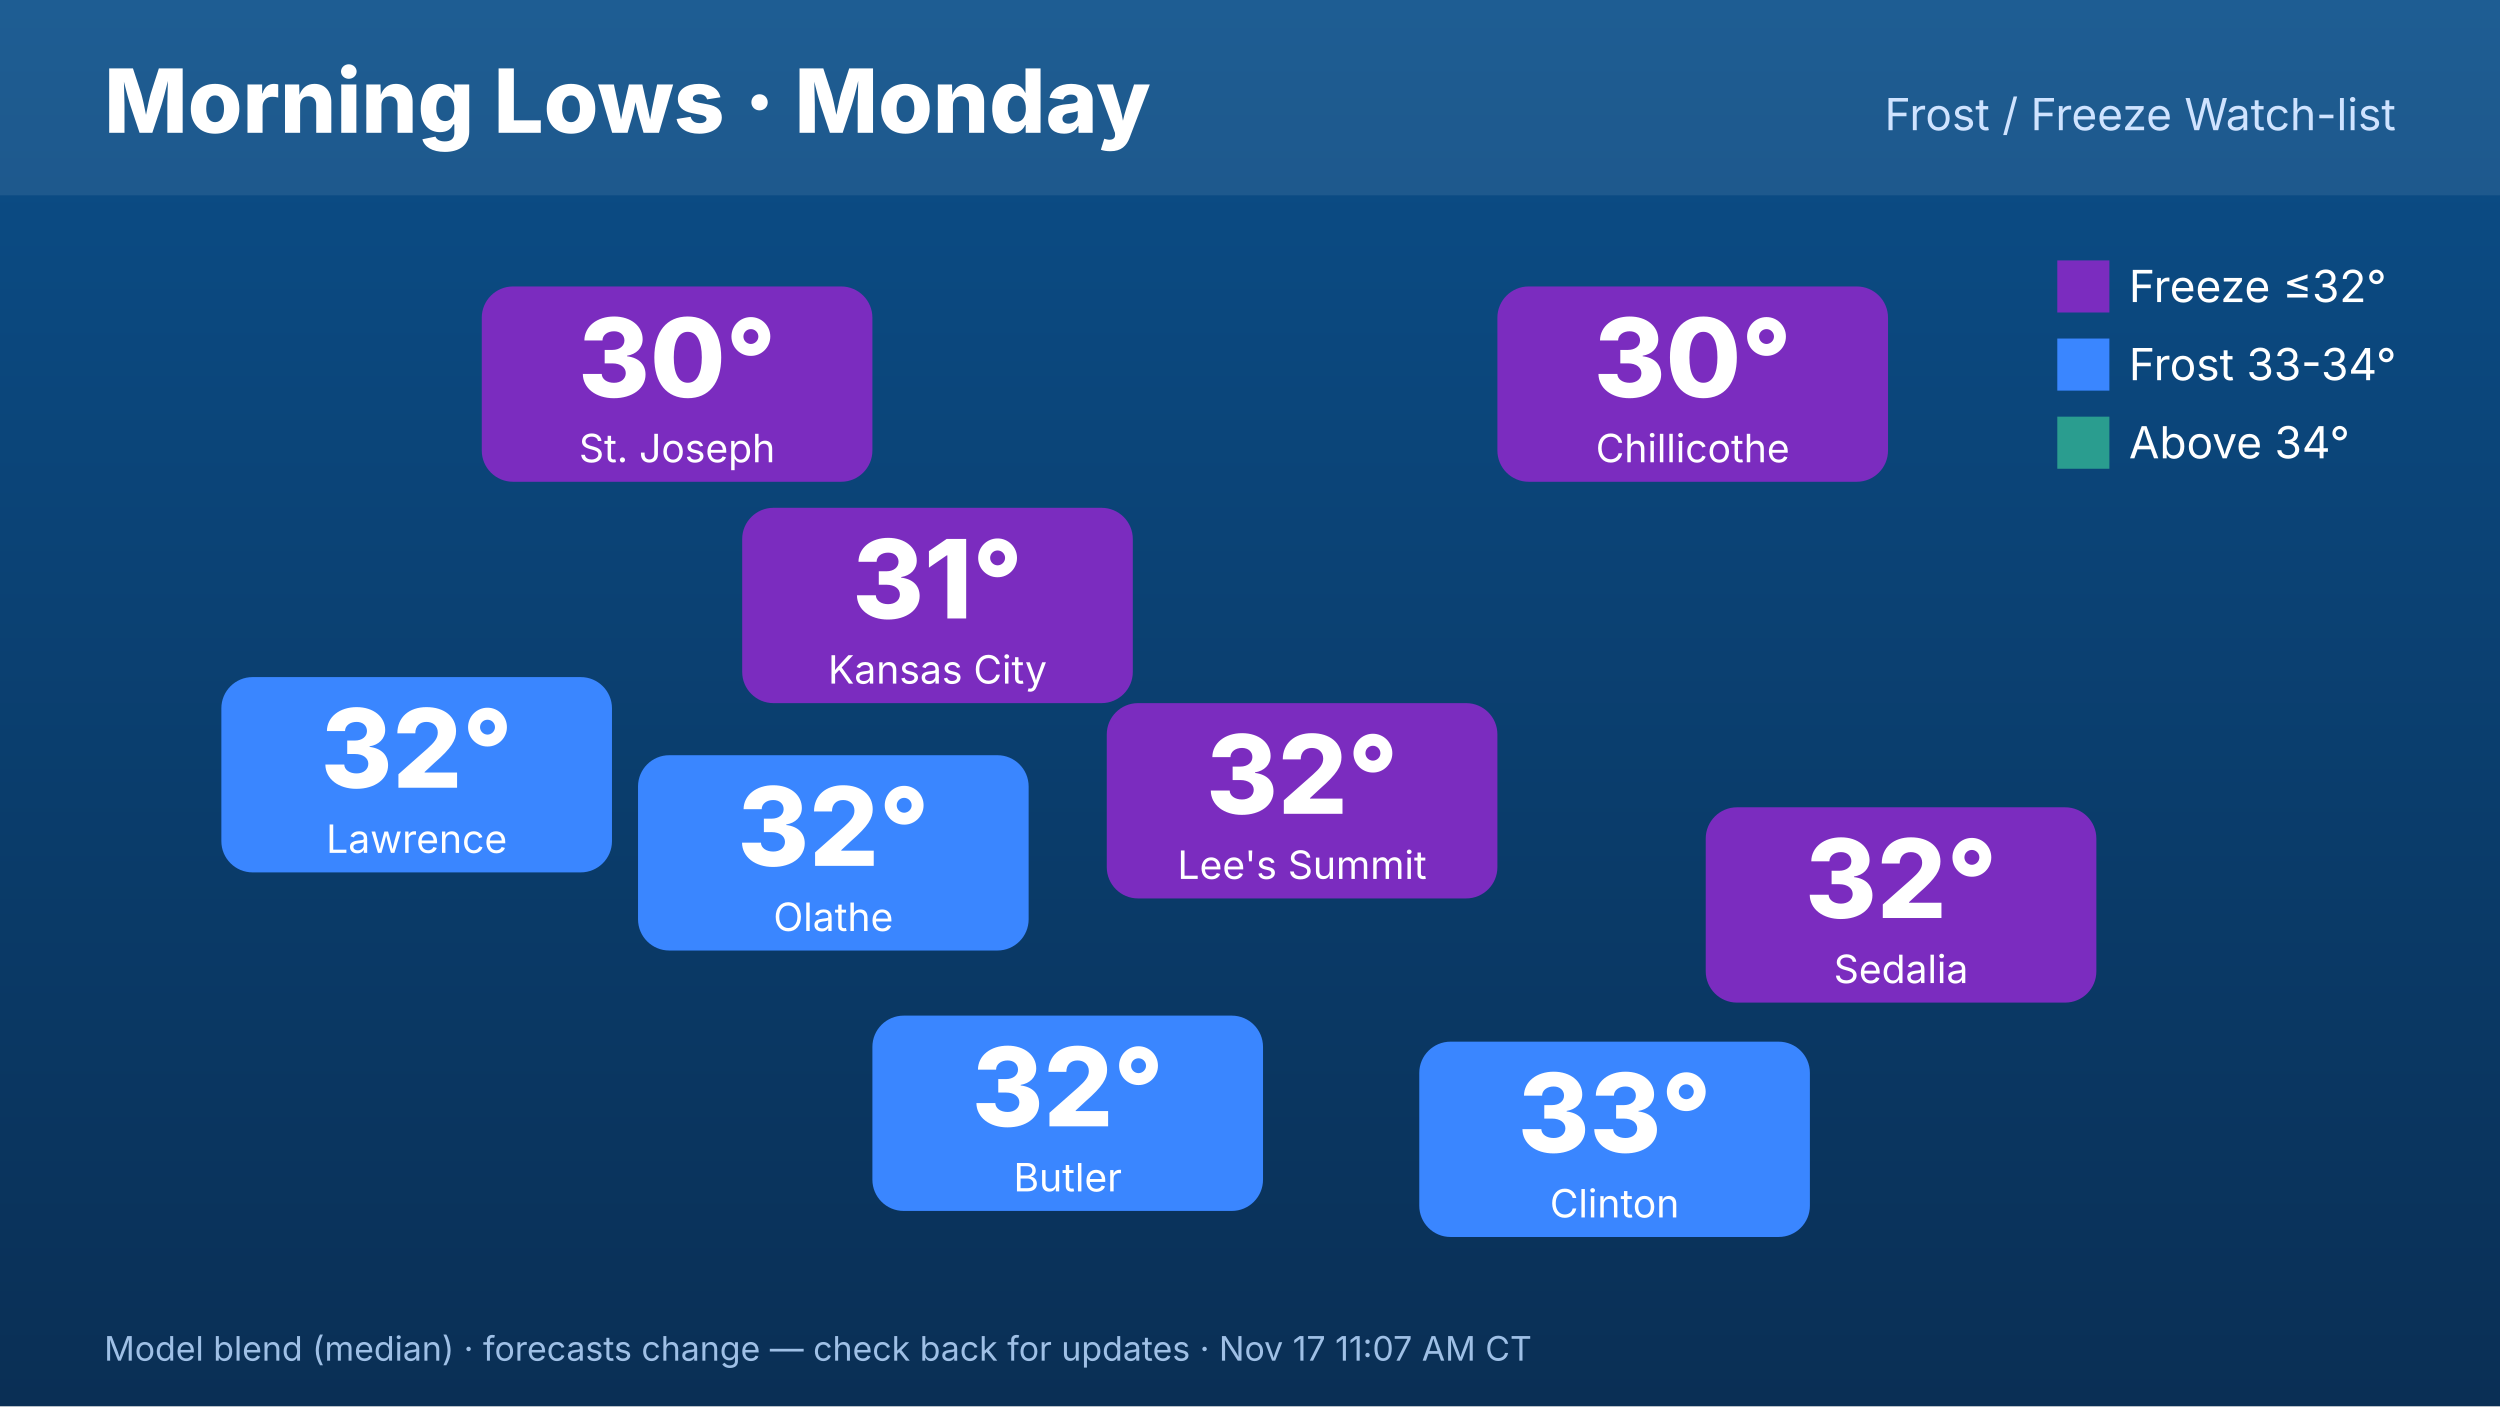
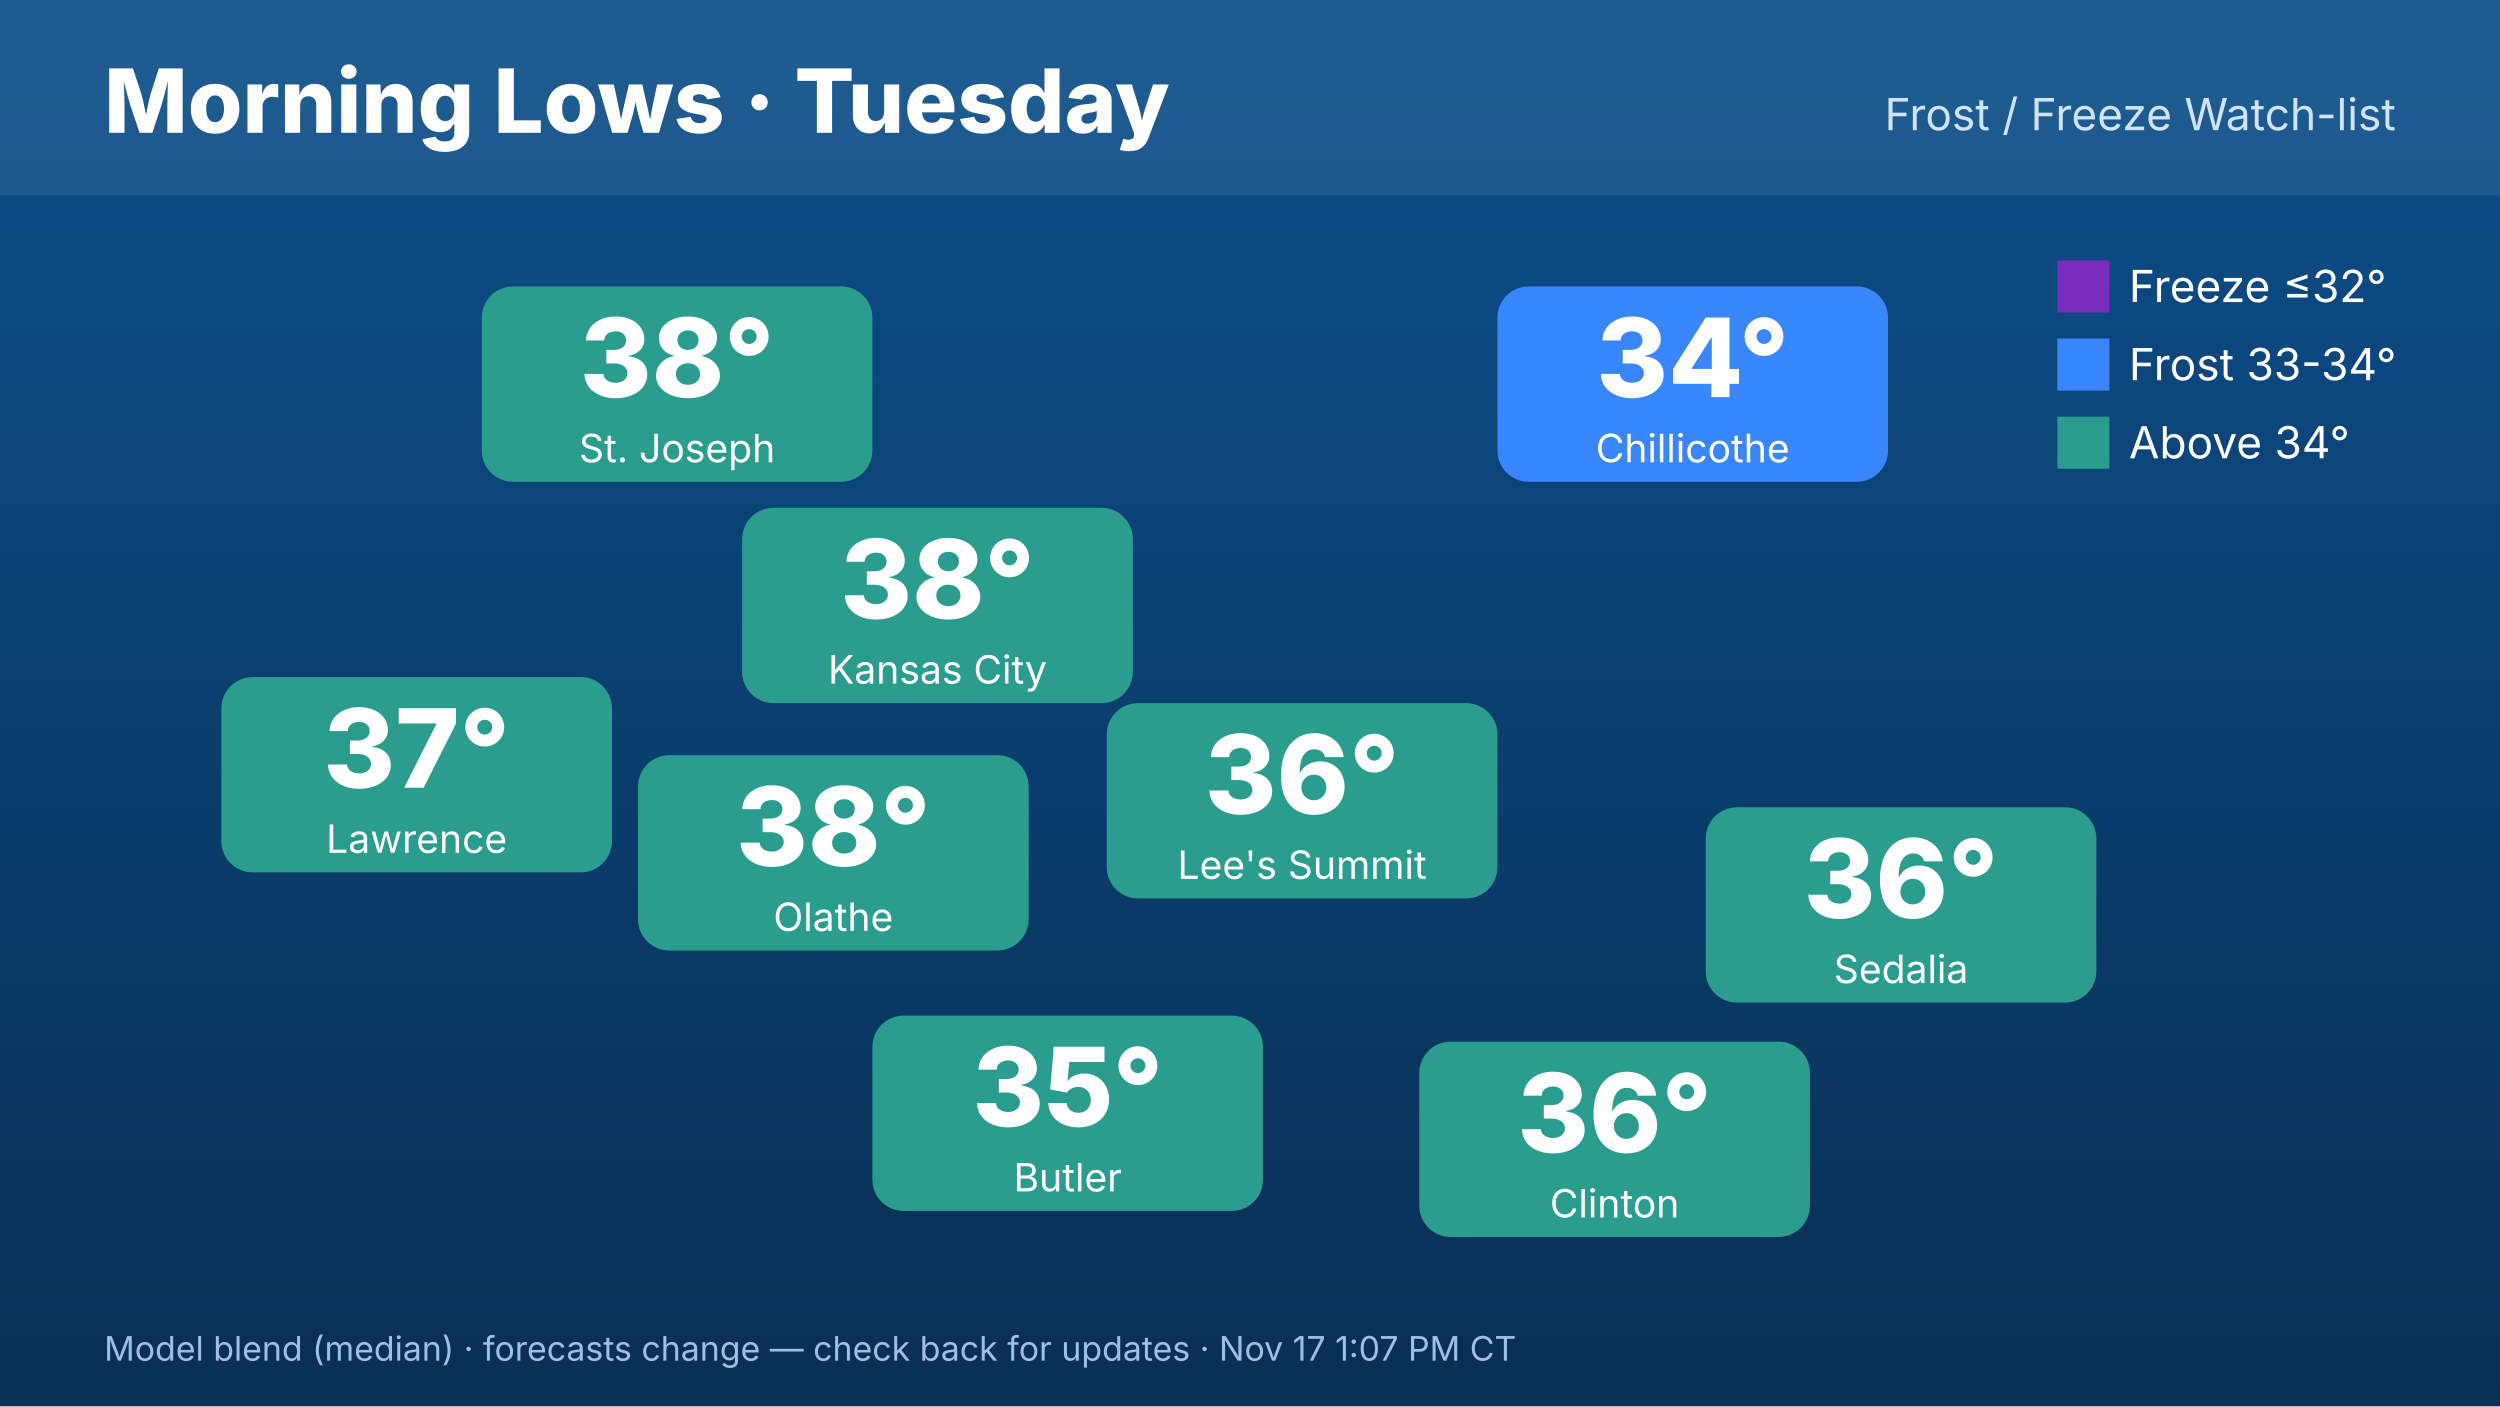
<svg xmlns="http://www.w3.org/2000/svg" width="1920" height="1080" viewBox="0 0 1920 1080" font-family="Inter,Helvetica,Arial,sans-serif">
  <defs>
    <linearGradient id="bg" x1="0" y1="0" x2="0" y2="1">
      <stop offset="0" stop-color="#0b4f8a" />
      <stop offset="1" stop-color="#0a2f55" />
    </linearGradient>
  </defs>
  <rect width="1920" height="1080" fill="url(#bg)" />
  <rect x="0" y="0" width="1920" height="150" fill="#ffffff" opacity=".08" />
-   <text x="80" y="102" font-size="68" font-weight="800" fill="#fff">Morning Lows · Monday</text>
+   <text x="80" y="102" font-size="68" font-weight="800" fill="#fff">Morning Lows · Tuesday</text>
  <text x="1840" y="100" font-size="34" fill="#cfe3ff" text-anchor="end">Frost / Freeze Watch-list</text>
-   <rect x="570" y="390" width="300" height="150" rx="24" fill="#7b2cbf" />
-   <text x="720" y="475" font-size="84" font-weight="800" fill="#fff" text-anchor="middle">31°</text>
+   <rect x="570" y="390" width="300" height="150" rx="24" fill="#2a9d8f" />
+   <text x="720" y="475" font-size="84" font-weight="800" fill="#fff" text-anchor="middle">38°</text>
  <text x="720" y="525" font-size="30" fill="#fff" text-anchor="middle">Kansas City</text>
-   <rect x="370" y="220" width="300" height="150" rx="24" fill="#7b2cbf" />
-   <text x="520" y="305" font-size="84" font-weight="800" fill="#fff" text-anchor="middle">30°</text>
+   <rect x="370" y="220" width="300" height="150" rx="24" fill="#2a9d8f" />
+   <text x="520" y="305" font-size="84" font-weight="800" fill="#fff" text-anchor="middle">38°</text>
  <text x="520" y="355" font-size="30" fill="#fff" text-anchor="middle">St. Joseph</text>
-   <rect x="170" y="520" width="300" height="150" rx="24" fill="#3a86ff" />
-   <text x="320" y="605" font-size="84" font-weight="800" fill="#fff" text-anchor="middle">32°</text>
+   <rect x="170" y="520" width="300" height="150" rx="24" fill="#2a9d8f" />
+   <text x="320" y="605" font-size="84" font-weight="800" fill="#fff" text-anchor="middle">37°</text>
  <text x="320" y="655" font-size="30" fill="#fff" text-anchor="middle">Lawrence</text>
-   <rect x="1150" y="220" width="300" height="150" rx="24" fill="#7b2cbf" />
-   <text x="1300" y="305" font-size="84" font-weight="800" fill="#fff" text-anchor="middle">30°</text>
+   <rect x="1150" y="220" width="300" height="150" rx="24" fill="#3a86ff" />
+   <text x="1300" y="305" font-size="84" font-weight="800" fill="#fff" text-anchor="middle">34°</text>
  <text x="1300" y="355" font-size="30" fill="#fff" text-anchor="middle">Chillicothe</text>
-   <rect x="1310" y="620" width="300" height="150" rx="24" fill="#7b2cbf" />
-   <text x="1460" y="705" font-size="84" font-weight="800" fill="#fff" text-anchor="middle">32°</text>
+   <rect x="1310" y="620" width="300" height="150" rx="24" fill="#2a9d8f" />
+   <text x="1460" y="705" font-size="84" font-weight="800" fill="#fff" text-anchor="middle">36°</text>
  <text x="1460" y="755" font-size="30" fill="#fff" text-anchor="middle">Sedalia</text>
-   <rect x="1090" y="800" width="300" height="150" rx="24" fill="#3a86ff" />
-   <text x="1240" y="885" font-size="84" font-weight="800" fill="#fff" text-anchor="middle">33°</text>
+   <rect x="1090" y="800" width="300" height="150" rx="24" fill="#2a9d8f" />
+   <text x="1240" y="885" font-size="84" font-weight="800" fill="#fff" text-anchor="middle">36°</text>
  <text x="1240" y="935" font-size="30" fill="#fff" text-anchor="middle">Clinton</text>
-   <rect x="670" y="780" width="300" height="150" rx="24" fill="#3a86ff" />
-   <text x="820" y="865" font-size="84" font-weight="800" fill="#fff" text-anchor="middle">32°</text>
+   <rect x="670" y="780" width="300" height="150" rx="24" fill="#2a9d8f" />
+   <text x="820" y="865" font-size="84" font-weight="800" fill="#fff" text-anchor="middle">35°</text>
  <text x="820" y="915" font-size="30" fill="#fff" text-anchor="middle">Butler</text>
-   <rect x="490" y="580" width="300" height="150" rx="24" fill="#3a86ff" />
-   <text x="640" y="665" font-size="84" font-weight="800" fill="#fff" text-anchor="middle">32°</text>
+   <rect x="490" y="580" width="300" height="150" rx="24" fill="#2a9d8f" />
+   <text x="640" y="665" font-size="84" font-weight="800" fill="#fff" text-anchor="middle">38°</text>
  <text x="640" y="715" font-size="30" fill="#fff" text-anchor="middle">Olathe</text>
-   <rect x="850" y="540" width="300" height="150" rx="24" fill="#7b2cbf" />
-   <text x="1000" y="625" font-size="84" font-weight="800" fill="#fff" text-anchor="middle">32°</text>
+   <rect x="850" y="540" width="300" height="150" rx="24" fill="#2a9d8f" />
+   <text x="1000" y="625" font-size="84" font-weight="800" fill="#fff" text-anchor="middle">36°</text>
  <text x="1000" y="675" font-size="30" fill="#fff" text-anchor="middle">Lee's Summit</text>
  <g font-size="34" fill="#fff">
    <rect x="1580" y="200" width="40" height="40" fill="#7b2cbf" />
    <text x="1635" y="232">Freeze ≤32°</text>
    <rect x="1580" y="260" width="40" height="40" fill="#3a86ff" />
    <text x="1635" y="292">Frost 33-34°</text>
    <rect x="1580" y="320" width="40" height="40" fill="#2a9d8f" />
    <text x="1635" y="352">Above 34°</text>
  </g>
-   <text x="80" y="1045" font-size="26" fill="#9fc0e6">Model blend (median) · forecasts change — check back for updates · Nov 17 11:07 AM CT</text>
+   <text x="80" y="1045" font-size="26" fill="#9fc0e6">Model blend (median) · forecasts change — check back for updates · Nov 17 1:07 PM CT</text>
</svg>
